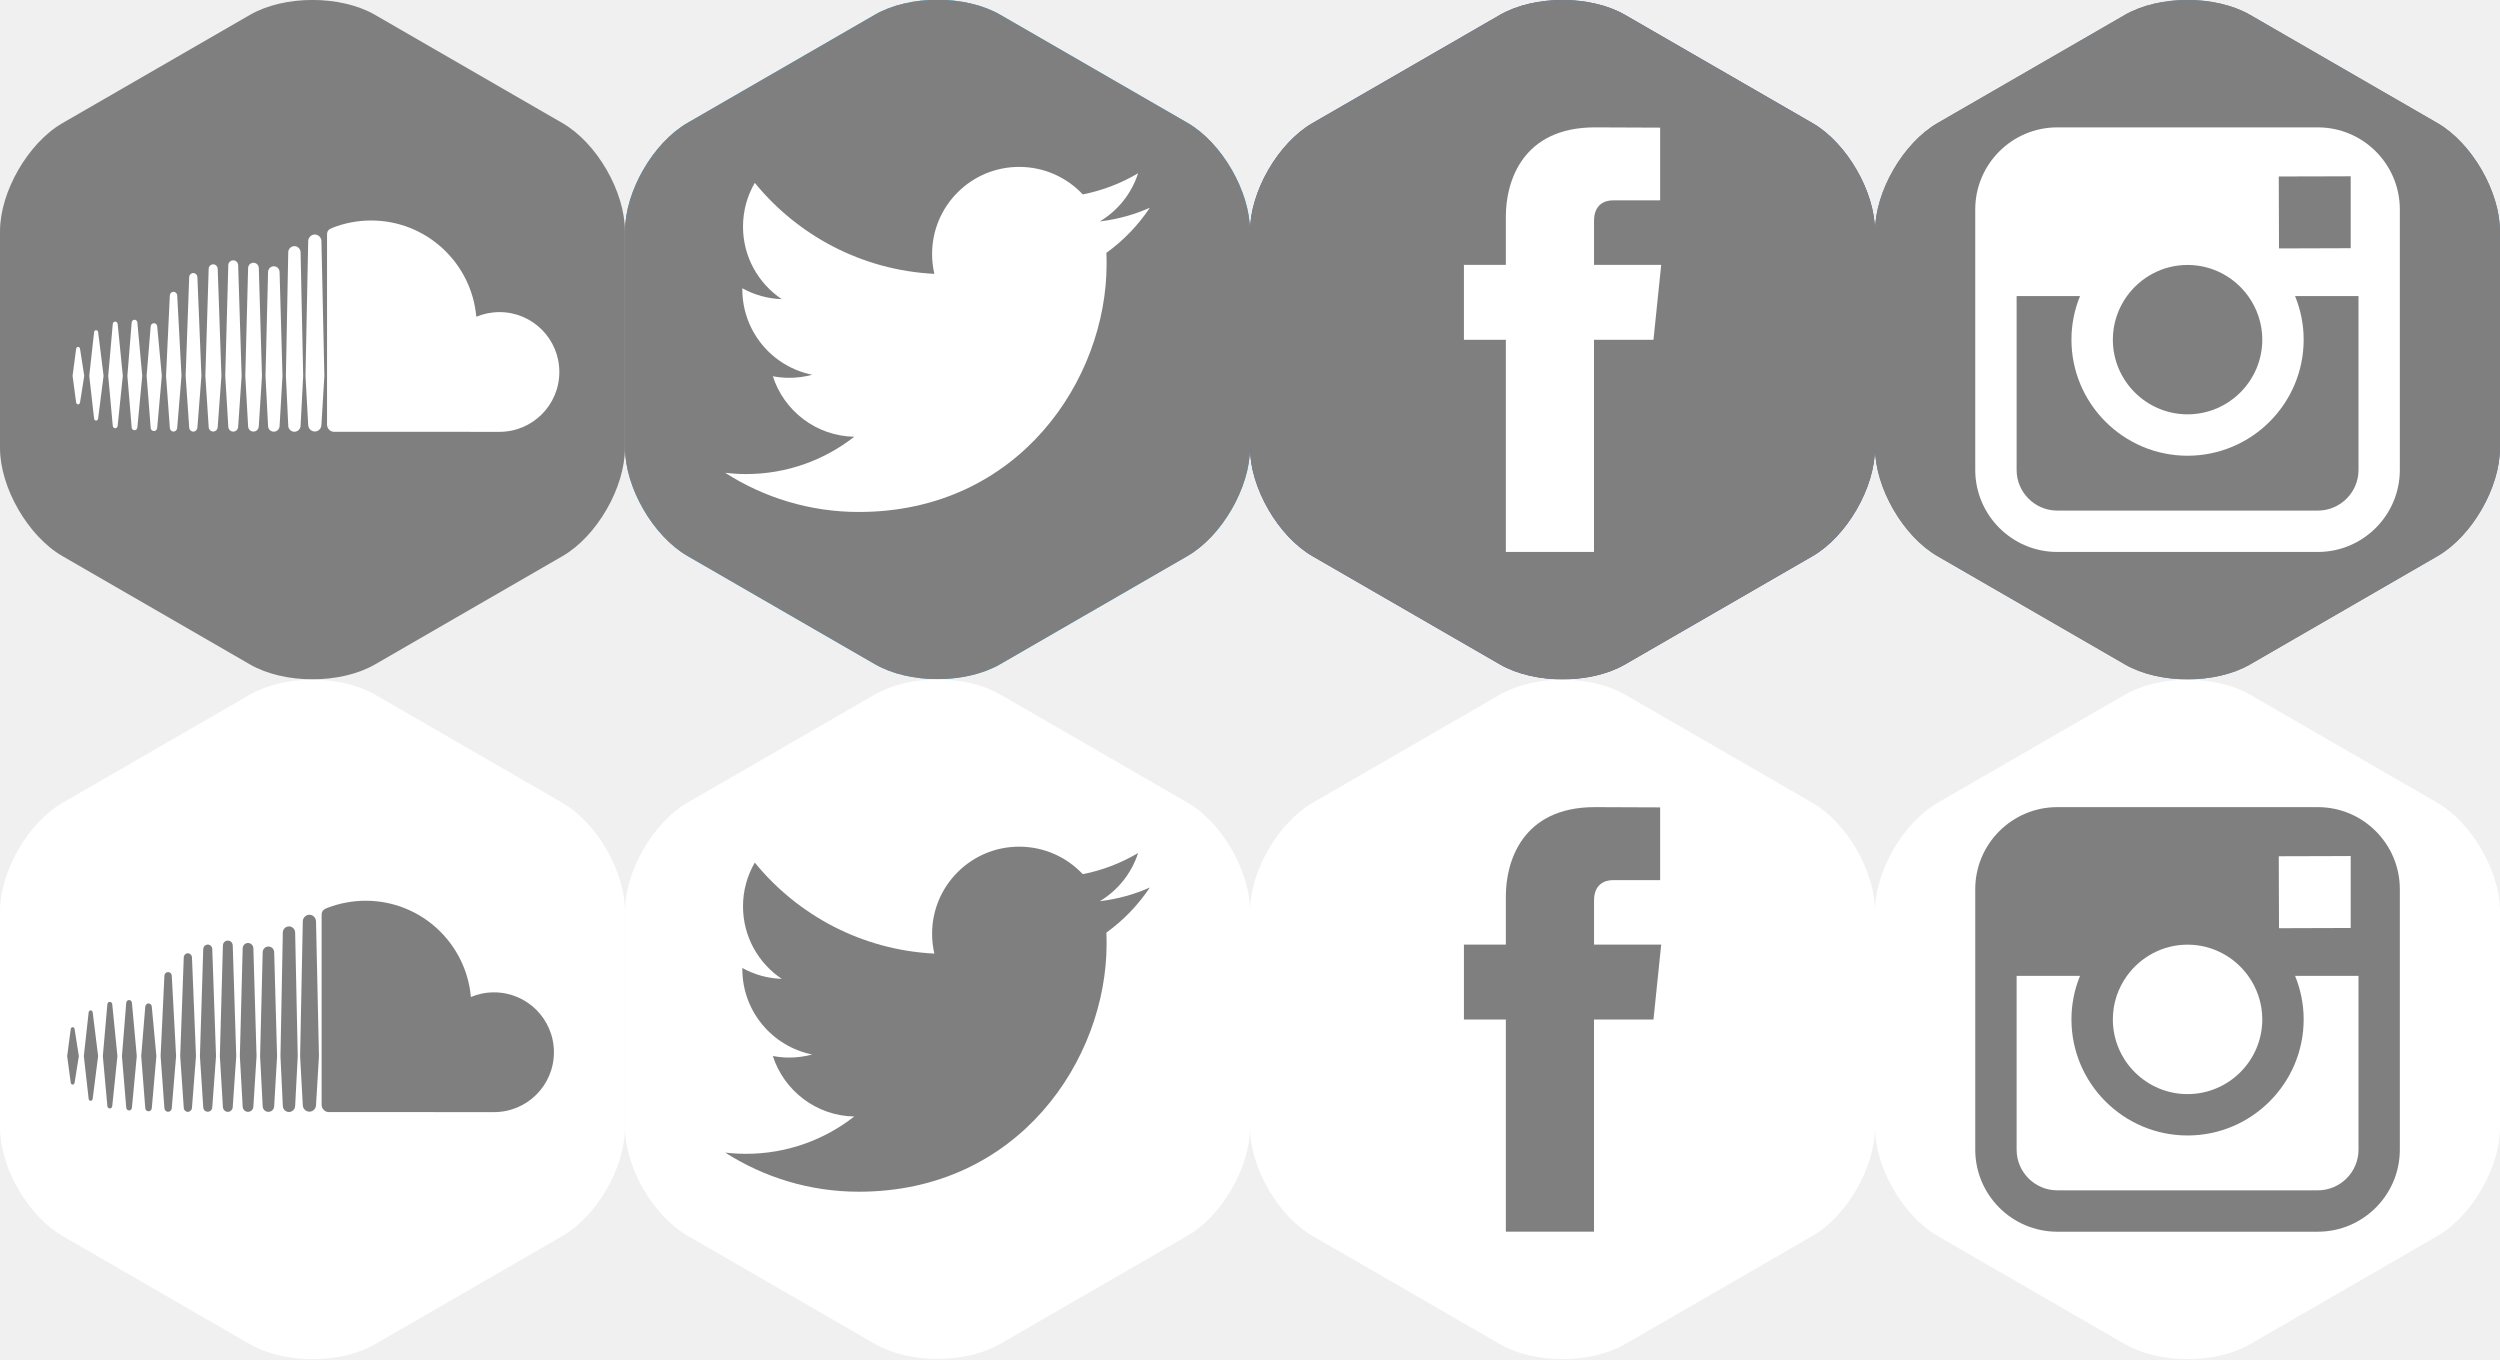
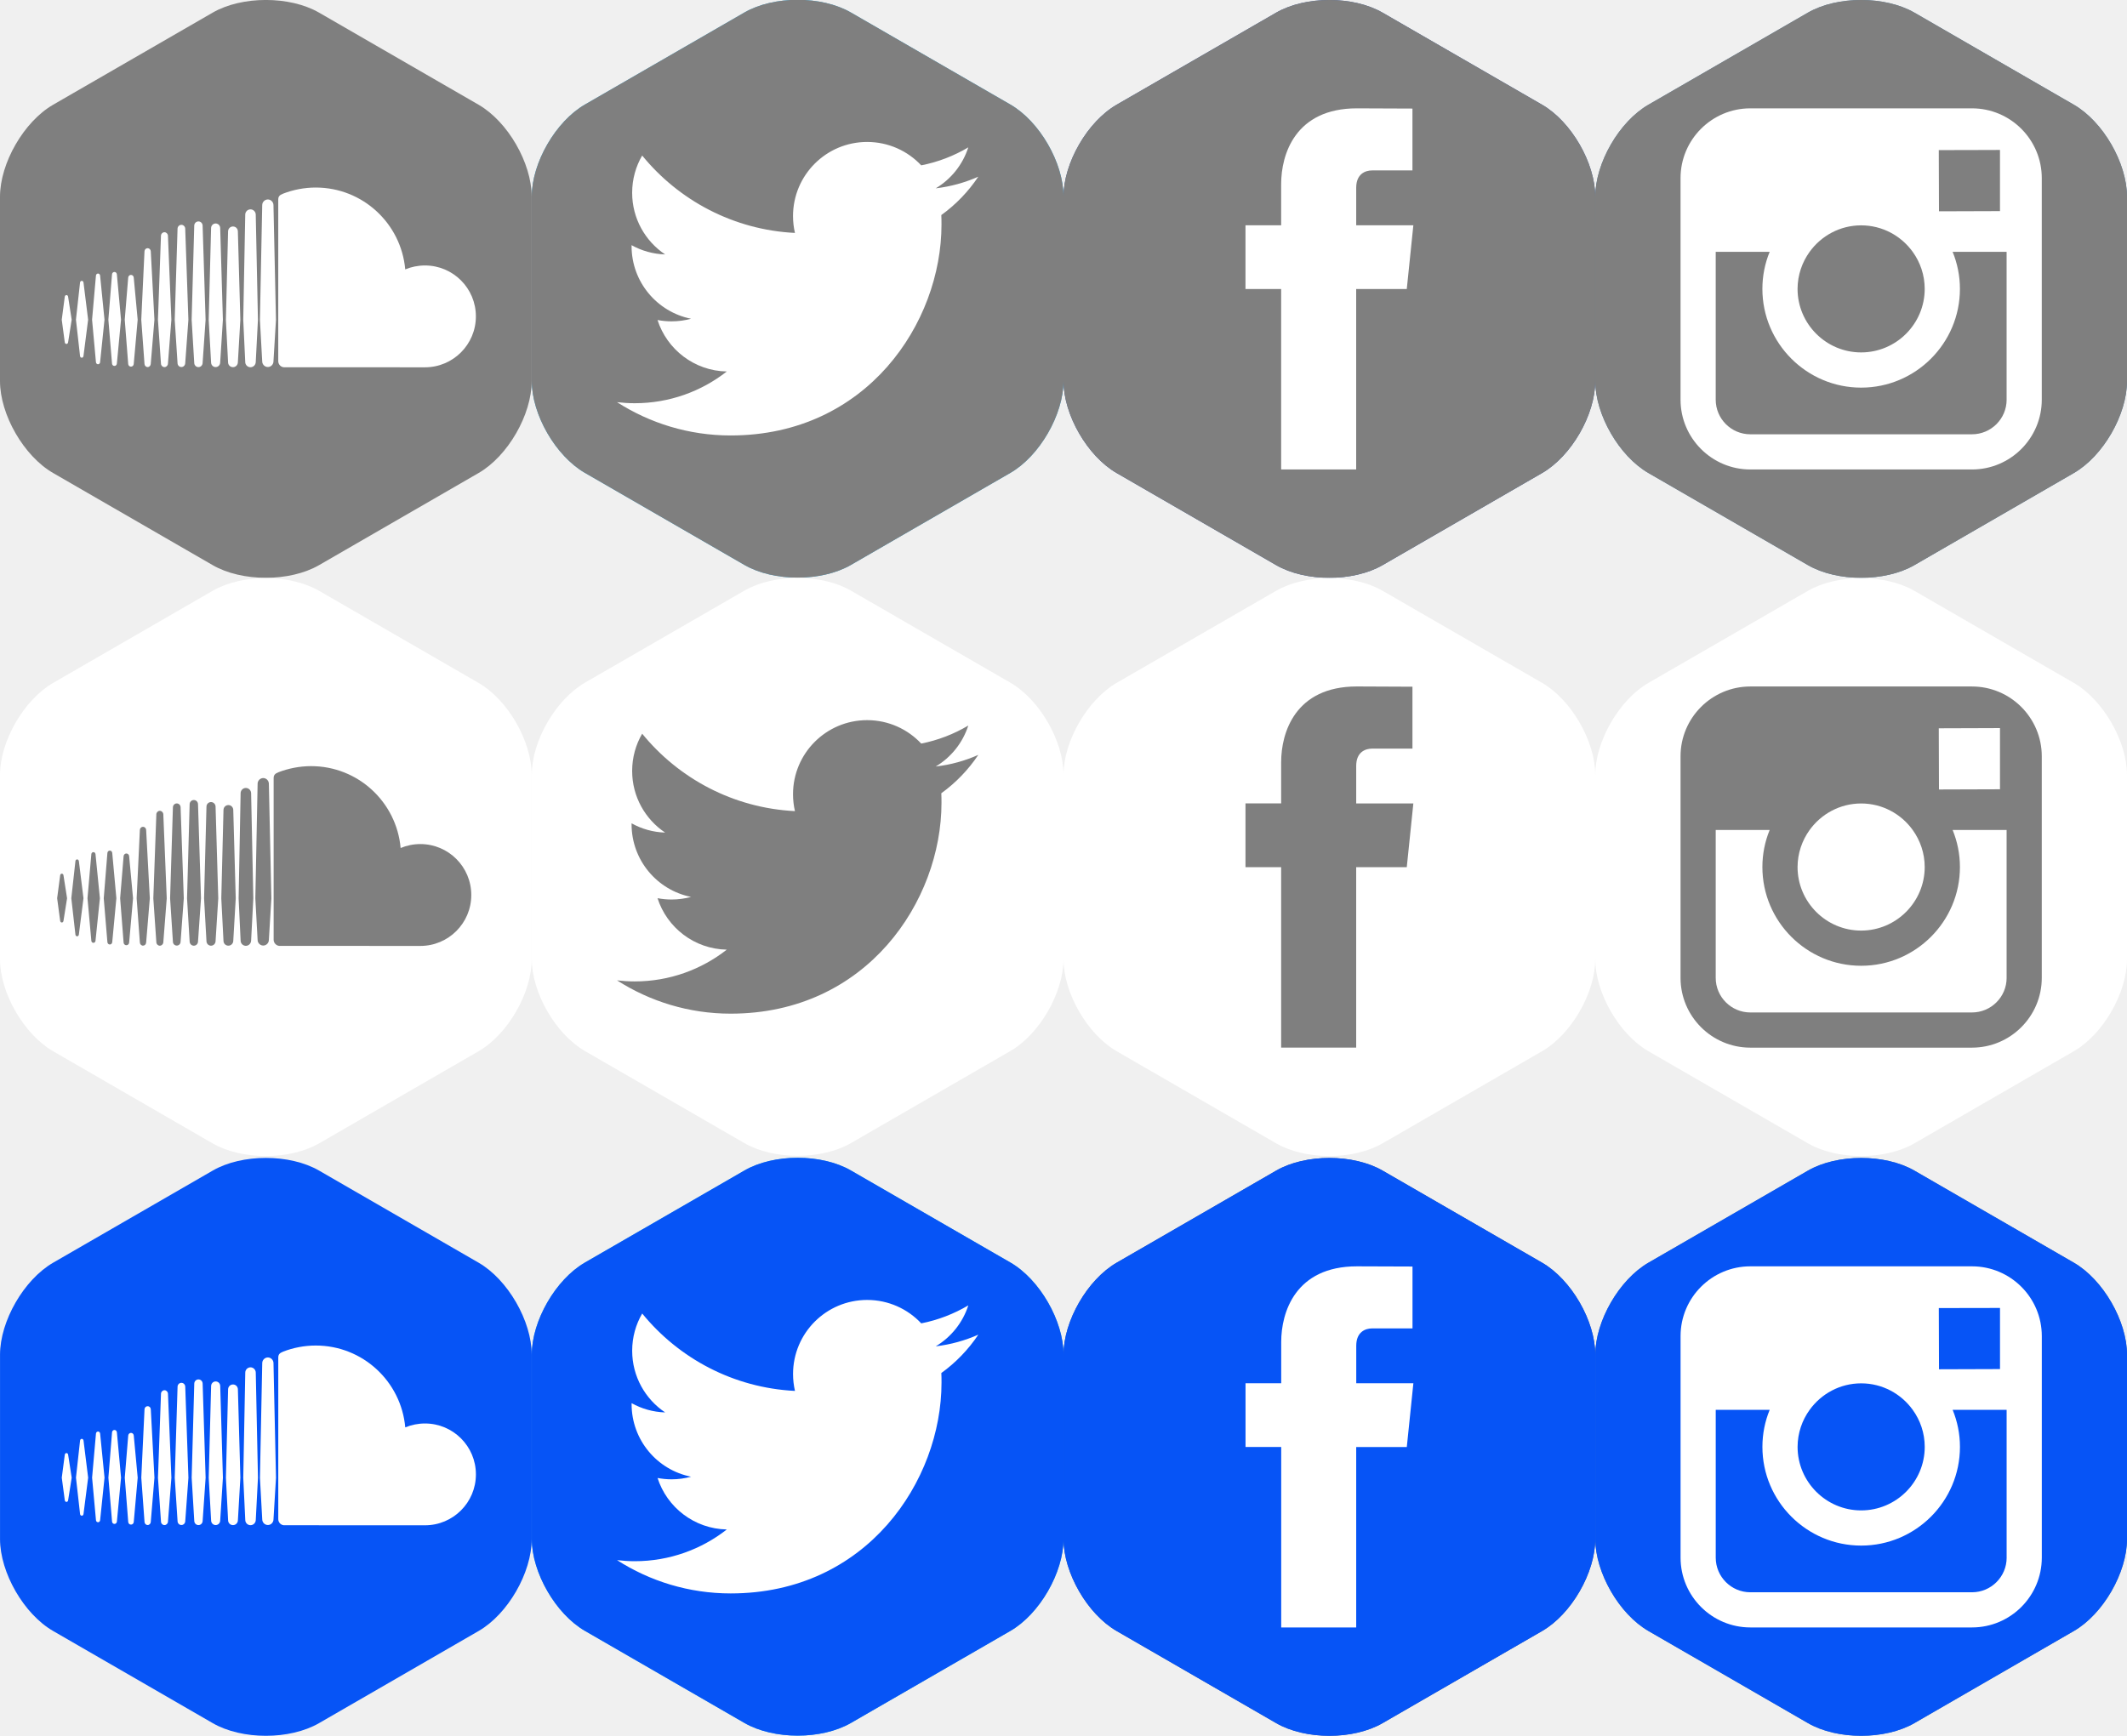
- <svg xmlns="http://www.w3.org/2000/svg" version="1.1" id="Layer_1" x="0px" y="0px" width="85.083px" height="46.253px" viewBox="0 0 85.083 46.253" enable-background="new 0 0 85.083 46.253" xml:space="preserve">
+ <svg xmlns="http://www.w3.org/2000/svg" version="1.1" id="Layer_1" x="0px" y="0px" width="85.083px" height="69.454px" viewBox="0 0 85.083 69.454" enable-background="new 0 0 85.083 69.454" xml:space="preserve">
  <path fill="#30AAE1" d="M21.271,7.868c0-1.352,0.957-3.009,2.127-3.685l6.382-3.684c1.17-0.675,3.084-0.675,4.255,0l6.381,3.684  c1.17,0.676,2.126,2.334,2.126,3.685v7.369c0,1.351-0.957,3.009-2.126,3.684l-6.381,3.685c-1.171,0.675-3.085,0.675-4.255,0  l-6.382-3.685c-1.17-0.675-2.127-2.333-2.127-3.684V7.868z" />
  <path fill="#7F7F7F" d="M21.271,7.868c0-1.352,0.957-3.009,2.127-3.685l6.382-3.684c1.17-0.675,3.084-0.675,4.255,0l6.381,3.684  c1.17,0.676,2.126,2.334,2.126,3.685v7.369c0,1.351-0.957,3.009-2.126,3.684l-6.381,3.685c-1.171,0.675-3.085,0.675-4.255,0  l-6.382-3.685c-1.17-0.675-2.127-2.333-2.127-3.684V7.868z" />
-   <path fill="#FFFFFF" d="M38.733,5.897c-0.573,0.339-1.208,0.587-1.883,0.719c-0.54-0.576-1.31-0.936-2.164-0.936  c-1.637,0-2.964,1.328-2.964,2.965c0,0.232,0.027,0.458,0.077,0.675c-2.464-0.123-4.649-1.304-6.111-3.097  c-0.255,0.438-0.401,0.947-0.401,1.49c0,1.029,0.524,1.936,1.319,2.468c-0.485-0.016-0.943-0.148-1.342-0.371v0.037  c0,1.437,1.021,2.635,2.379,2.907c-0.25,0.068-0.511,0.104-0.782,0.104c-0.191,0-0.377-0.019-0.559-0.053  c0.378,1.177,1.472,2.035,2.77,2.059c-1.015,0.795-2.292,1.27-3.683,1.27c-0.24,0-0.475-0.015-0.707-0.042  c1.313,0.84,2.872,1.332,4.545,1.332c5.454,0,8.434-4.517,8.434-8.435c0-0.129-0.001-0.257-0.007-0.384  c0.578-0.417,1.082-0.939,1.479-1.535c-0.532,0.236-1.103,0.395-1.703,0.466C38.042,7.171,38.511,6.589,38.733,5.897" />
-   <path fill="#3D5C9C" d="M42.542,7.875c0-1.352,0.957-3.009,2.127-3.685l6.381-3.684c1.171-0.675,3.084-0.675,4.254,0l6.381,3.684  c1.17,0.676,2.127,2.334,2.127,3.685v7.369c0,1.351-0.957,3.009-2.127,3.684l-6.381,3.685c-1.17,0.675-3.083,0.675-4.254,0  l-6.381-3.685c-1.17-0.675-2.127-2.333-2.127-3.684V7.875L42.542,7.875z" />
-   <path fill="#7F7F7F" d="M42.542,7.875c0-1.352,0.957-3.009,2.127-3.685l6.381-3.684c1.171-0.675,3.084-0.675,4.254,0l6.381,3.684  c1.17,0.676,2.127,2.334,2.127,3.685v7.369c0,1.351-0.957,3.009-2.127,3.684l-6.381,3.685c-1.17,0.675-3.083,0.675-4.254,0  l-6.381-3.685c-1.17-0.675-2.127-2.333-2.127-3.684V7.875L42.542,7.875z" />
-   <path fill="#FFFFFF" d="M51.248,18.785h3.001v-7.22h2.024l0.263-2.551H54.25v-1.5c0-0.563,0.374-0.695,0.636-0.695H56.5V4.344  l-2.223-0.009c-2.468,0-3.028,1.847-3.028,3.028v1.651h-1.427v2.551h1.427v7.22H51.248z" />
-   <path fill="#7F7F7F" d="M0,7.875c0-1.351,0.957-3.009,2.126-3.685l6.382-3.685c1.17-0.675,3.085-0.675,4.254,0l6.381,3.685  c1.171,0.676,2.126,2.333,2.126,3.685v7.369c0,1.351-0.956,3.009-2.126,3.683l-6.381,3.686c-1.17,0.675-3.085,0.675-4.254,0  l-6.382-3.686C0.957,18.253,0,16.596,0,15.245V7.875z" />
+   <path fill="#FFFFFF" d="M38.733,5.897c-0.573,0.339-1.208,0.587-1.883,0.719C36.31,6.04,35.54,5.68,34.686,5.68  c-1.637,0-2.964,1.328-2.964,2.965c0,0.232,0.027,0.458,0.077,0.675c-2.464-0.123-4.649-1.304-6.111-3.097  c-0.255,0.438-0.401,0.947-0.401,1.49c0,1.029,0.524,1.936,1.319,2.468c-0.485-0.016-0.943-0.148-1.342-0.371v0.037  c0,1.437,1.021,2.635,2.379,2.907c-0.25,0.068-0.511,0.104-0.782,0.104c-0.191,0-0.377-0.019-0.559-0.053  c0.378,1.177,1.472,2.035,2.77,2.059c-1.015,0.795-2.292,1.27-3.683,1.27c-0.24,0-0.475-0.015-0.707-0.042  c1.313,0.84,2.872,1.332,4.545,1.332c5.454,0,8.434-4.517,8.434-8.435c0-0.129-0.001-0.257-0.007-0.384  c0.578-0.417,1.082-0.939,1.479-1.535c-0.532,0.236-1.103,0.395-1.703,0.466C38.042,7.171,38.511,6.589,38.733,5.897" />
+   <path fill="#3D5C9C" d="M42.542,7.875c0-1.352,0.957-3.009,2.126-3.685l6.381-3.684c1.172-0.675,3.084-0.675,4.255,0l6.381,3.684  c1.17,0.676,2.127,2.334,2.127,3.685v7.369c0,1.351-0.957,3.009-2.127,3.684l-6.381,3.685c-1.171,0.675-3.083,0.675-4.255,0  l-6.381-3.685c-1.17-0.675-2.126-2.333-2.126-3.684V7.875L42.542,7.875z" />
+   <path fill="#7F7F7F" d="M42.542,7.875c0-1.352,0.957-3.009,2.126-3.685l6.381-3.684c1.172-0.675,3.084-0.675,4.255,0l6.381,3.684  c1.17,0.676,2.127,2.334,2.127,3.685v7.369c0,1.351-0.957,3.009-2.127,3.684l-6.381,3.685c-1.171,0.675-3.083,0.675-4.255,0  l-6.381-3.685c-1.17-0.675-2.126-2.333-2.126-3.684V7.875L42.542,7.875z" />
+   <path fill="#FFFFFF" d="M51.249,18.785h3v-7.22h2.024l0.263-2.551H54.25v-1.5c0-0.563,0.373-0.695,0.636-0.695H56.5V4.344  l-2.224-0.009c-2.468,0-3.028,1.847-3.028,3.028v1.651h-1.427v2.551h1.427V18.785L51.249,18.785z" />
+   <path fill="#7F7F7F" d="M0,7.875C0,6.524,0.957,4.866,2.126,4.19l6.382-3.685c1.17-0.675,3.085-0.675,4.254,0l6.381,3.685  c1.171,0.676,2.126,2.333,2.126,3.685v7.369c0,1.351-0.956,3.009-2.126,3.683l-6.381,3.686c-1.17,0.675-3.085,0.675-4.254,0  l-6.382-3.686C0.957,18.253,0,16.596,0,15.245V7.875z" />
  <path fill="#FFFFFF" d="M16.999,10.622c-0.279,0-0.547,0.057-0.789,0.157c-0.163-1.836-1.702-3.275-3.58-3.275  c-0.46,0-0.909,0.09-1.304,0.244c-0.154,0.059-0.194,0.12-0.196,0.239v6.466c0.002,0.125,0.098,0.231,0.22,0.242  c0.005,0.002,5.611,0.002,5.648,0.002c1.125,0,2.038-0.911,2.038-2.037C19.037,11.534,18.124,10.622,16.999,10.622" />
-   <path fill="#FFFFFF" d="M6.177,12.792l-0.146-2.737C6.027,9.984,5.972,9.931,5.905,9.931c-0.066,0-0.122,0.053-0.125,0.124  l-0.129,2.737l0.129,1.77c0.003,0.069,0.059,0.125,0.125,0.125c0.067,0,0.122-0.056,0.125-0.125v0L6.177,12.792z" />
-   <path fill="#FFFFFF" d="M5.507,12.792L5.35,11.108c-0.004-0.062-0.052-0.109-0.111-0.109s-0.108,0.049-0.111,0.11L4.99,12.792  l0.138,1.769c0.003,0.063,0.052,0.109,0.111,0.109s0.107-0.046,0.111-0.109L5.507,12.792z" />
-   <path fill="#FFFFFF" d="M6.855,12.794L6.718,9.43c-0.004-0.077-0.066-0.138-0.14-0.138c-0.074,0-0.136,0.061-0.139,0.138  l-0.121,3.364l0.121,1.758c0.003,0.076,0.065,0.137,0.139,0.137c0.074,0,0.136-0.061,0.14-0.138v0L6.855,12.794z" />
+   <path fill="#FFFFFF" d="M6.177,12.792l-0.146-2.737C6.027,9.984,5.972,9.931,5.905,9.931c-0.066,0-0.122,0.053-0.125,0.124  l-0.129,2.737l0.129,1.77c0.003,0.069,0.059,0.125,0.125,0.125c0.067,0,0.122-0.056,0.125-0.125l0,0L6.177,12.792z" />
+   <path fill="#FFFFFF" d="M5.507,12.792L5.35,11.108c-0.004-0.062-0.052-0.109-0.111-0.109c-0.059,0-0.108,0.049-0.111,0.11  L4.99,12.792l0.138,1.769c0.003,0.063,0.052,0.109,0.111,0.109c0.059,0,0.107-0.046,0.111-0.109L5.507,12.792z" />
+   <path fill="#FFFFFF" d="M6.855,12.794L6.718,9.43c-0.004-0.077-0.066-0.138-0.14-0.138c-0.074,0-0.136,0.061-0.139,0.138  l-0.121,3.364l0.121,1.758c0.003,0.076,0.065,0.137,0.139,0.137c0.074,0,0.136-0.061,0.14-0.138l0,0L6.855,12.794z" />
  <path fill="#FFFFFF" d="M3.271,14.313c0.034,0,0.063-0.027,0.068-0.066l0.186-1.456L3.34,11.303  c-0.006-0.039-0.035-0.066-0.069-0.066c-0.036,0-0.064,0.028-0.069,0.066l-0.164,1.488l0.164,1.456  C3.206,14.285,3.235,14.313,3.271,14.313" />
-   <path fill="#FFFFFF" d="M3.921,14.574c0.043,0,0.078-0.034,0.083-0.08l0.176-1.703l-0.176-1.766c-0.006-0.046-0.04-0.08-0.083-0.08  c-0.043,0-0.079,0.034-0.083,0.08c0,0.001-0.155,1.766-0.155,1.766l0.155,1.703C3.842,14.54,3.878,14.574,3.921,14.574" />
-   <path fill="#FFFFFF" d="M8.105,9.027C8.102,8.933,8.03,8.86,7.938,8.86c-0.092,0-0.165,0.073-0.168,0.167l-0.104,3.766l0.104,1.729  c0.003,0.093,0.076,0.167,0.168,0.167c0.092,0,0.164-0.074,0.167-0.167l0.119-1.729L8.105,9.027z" />
-   <path fill="#FFFFFF" d="M4.578,14.642c0.051,0,0.092-0.04,0.097-0.096l0.166-1.753l-0.166-1.815  c-0.005-0.055-0.046-0.096-0.097-0.096s-0.094,0.041-0.097,0.096l-0.146,1.814l0.146,1.754C4.484,14.602,4.526,14.642,4.578,14.642" />
+   <path fill="#FFFFFF" d="M3.921,14.574c0.043,0,0.078-0.034,0.083-0.08l0.176-1.703l-0.176-1.766c-0.006-0.046-0.04-0.08-0.083-0.08  s-0.079,0.034-0.083,0.08c0,0.001-0.155,1.766-0.155,1.766l0.155,1.703C3.842,14.54,3.878,14.574,3.921,14.574" />
+   <path fill="#FFFFFF" d="M8.105,9.027C8.102,8.933,8.03,8.86,7.938,8.86S7.773,8.933,7.77,9.027l-0.104,3.766l0.104,1.729  c0.003,0.093,0.076,0.167,0.168,0.167s0.164-0.074,0.167-0.167l0.119-1.729L8.105,9.027z" />
+   <path fill="#FFFFFF" d="M4.578,14.642c0.051,0,0.092-0.04,0.097-0.096l0.166-1.753l-0.166-1.815  c-0.005-0.055-0.046-0.096-0.097-0.096c-0.051,0-0.094,0.041-0.097,0.096l-0.146,1.814l0.146,1.754  C4.484,14.602,4.526,14.642,4.578,14.642" />
  <path fill="#FFFFFF" d="M7.536,12.794L7.409,9.149C7.406,9.064,7.338,8.996,7.256,8.996c-0.084,0-0.151,0.068-0.154,0.153  c0,0.001-0.113,3.645-0.113,3.645l0.113,1.739c0.003,0.086,0.07,0.153,0.154,0.153c0.082,0,0.15-0.067,0.153-0.154v0.002  L7.536,12.794z" />
  <path fill="#FFFFFF" d="M8.916,12.794L8.808,9.123C8.806,9.022,8.726,8.942,8.625,8.942c-0.099,0-0.178,0.081-0.181,0.181  l-0.096,3.671l0.096,1.713c0.003,0.1,0.082,0.181,0.181,0.181c0.101,0,0.18-0.082,0.182-0.181L8.916,12.794z" />
  <path fill="#FFFFFF" d="M2.658,11.807c-0.034,0-0.062,0.027-0.067,0.065l-0.121,0.92l0.121,0.905  c0.005,0.038,0.033,0.065,0.067,0.065c0.033,0,0.061-0.027,0.066-0.065l0.143-0.905l-0.143-0.92  C2.719,11.833,2.691,11.807,2.658,11.807" />
-   <path fill="#FFFFFF" d="M10.318,12.794l-0.088-4.208c-0.002-0.115-0.097-0.209-0.21-0.209c-0.115,0-0.209,0.095-0.21,0.209  l-0.08,4.208c0,0.004,0.08,1.692,0.08,1.692c0.001,0.114,0.095,0.208,0.21,0.208c0.113,0,0.208-0.094,0.21-0.209v0.002  L10.318,12.794z" />
+   <path fill="#FFFFFF" d="M10.318,12.794L10.23,8.586c-0.002-0.115-0.097-0.209-0.21-0.209c-0.115,0-0.209,0.095-0.21,0.209  l-0.08,4.208c0,0.004,0.08,1.692,0.08,1.692c0.001,0.114,0.095,0.208,0.21,0.208c0.113,0,0.208-0.094,0.21-0.209v0.002  L10.318,12.794z" />
  <path fill="#FFFFFF" d="M10.715,7.981c-0.122,0-0.224,0.101-0.226,0.224l-0.092,4.591l0.092,1.666  c0.002,0.122,0.104,0.223,0.226,0.223c0.121,0,0.222-0.1,0.224-0.224v0.001l0.1-1.666l-0.1-4.591  C10.937,8.082,10.835,7.981,10.715,7.981" />
  <path fill="#FFFFFF" d="M9.614,12.794L9.515,9.257C9.513,9.148,9.427,9.062,9.32,9.062c-0.109,0-0.194,0.086-0.197,0.196  l-0.087,3.537l0.087,1.703c0.002,0.107,0.087,0.193,0.197,0.193c0.106,0,0.193-0.086,0.195-0.194v0.001L9.614,12.794z" />
-   <path fill="#537FA4" d="M63.813,7.875c0-1.351,0.957-3.009,2.127-3.685l6.381-3.685c1.17-0.674,3.084-0.674,4.255,0l6.379,3.685  c1.171,0.676,2.127,2.334,2.127,3.685v7.369c0,1.351-0.956,3.008-2.127,3.683l-6.379,3.686c-1.171,0.675-3.085,0.675-4.255,0  l-6.381-3.686c-1.171-0.675-2.127-2.333-2.127-3.683V7.875z" />
-   <path fill="#7F7F7F" d="M63.813,7.875c0-1.351,0.957-3.009,2.127-3.685l6.381-3.685c1.17-0.674,3.084-0.674,4.255,0l6.379,3.685  c1.171,0.676,2.127,2.334,2.127,3.685v7.369c0,1.351-0.956,3.008-2.127,3.683l-6.379,3.686c-1.171,0.675-3.085,0.675-4.255,0  l-6.381-3.686c-1.171-0.675-2.127-2.333-2.127-3.683V7.875z" />
-   <path fill="#FFFFFF" d="M78.882,4.335h-8.866c-1.539,0-2.792,1.251-2.792,2.792v2.95v5.915c0,1.54,1.253,2.793,2.792,2.793h8.866  c1.54,0,2.792-1.253,2.792-2.793v-5.915v-2.95C81.674,5.586,80.422,4.335,78.882,4.335 M79.683,6.001l0.319-0.002v0.318v2.13  l-2.44,0.008l-0.008-2.449L79.683,6.001z M72.387,10.077c0.463-0.641,1.214-1.06,2.063-1.06c0.848,0,1.599,0.419,2.062,1.06  c0.301,0.417,0.481,0.929,0.481,1.482c0,1.401-1.142,2.542-2.543,2.542c-1.402,0-2.543-1.142-2.543-2.542  C71.907,11.006,72.086,10.494,72.387,10.077 M80.268,15.992c0,0.764-0.622,1.385-1.386,1.385h-8.866  c-0.764,0-1.384-0.621-1.384-1.385v-5.915h2.158c-0.188,0.458-0.292,0.958-0.292,1.482c0,2.178,1.773,3.951,3.951,3.951  c2.179,0,3.952-1.772,3.952-3.951c0-0.524-0.106-1.024-0.292-1.482h2.159V15.992L80.268,15.992z" />
-   <path fill="#FFFFFF" d="M21.271,31.002c0-1.351,0.957-3.008,2.127-3.685l6.382-3.685c1.17-0.675,3.084-0.675,4.255,0l6.381,3.685  c1.17,0.676,2.126,2.333,2.126,3.685v7.369c0,1.351-0.957,3.009-2.126,3.683l-6.381,3.686c-1.171,0.676-3.085,0.676-4.255,0  l-6.382-3.686c-1.17-0.674-2.127-2.333-2.127-3.683V31.002z" />
-   <path fill="#7F7F7F" d="M38.733,29.031c-0.573,0.34-1.208,0.587-1.883,0.72c-0.54-0.576-1.31-0.936-2.164-0.936  c-1.637,0-2.964,1.328-2.964,2.964c0,0.232,0.027,0.459,0.077,0.675c-2.464-0.123-4.649-1.303-6.111-3.097  c-0.255,0.438-0.401,0.947-0.401,1.49c0,1.028,0.524,1.936,1.319,2.467c-0.485-0.016-0.943-0.148-1.342-0.371v0.037  c0,1.437,1.021,2.635,2.379,2.908c-0.25,0.068-0.511,0.104-0.782,0.104c-0.191,0-0.377-0.018-0.559-0.053  c0.378,1.177,1.472,2.035,2.77,2.059c-1.015,0.795-2.292,1.27-3.683,1.27c-0.24,0-0.475-0.014-0.707-0.042  c1.313,0.84,2.872,1.332,4.545,1.332c5.454,0,8.434-4.517,8.434-8.435c0-0.128-0.001-0.257-0.007-0.383  c0.578-0.418,1.082-0.939,1.479-1.535c-0.532,0.236-1.103,0.395-1.703,0.465C38.042,30.305,38.511,29.723,38.733,29.031" />
-   <path fill="#FFFFFF" d="M42.542,31.009c0-1.351,0.957-3.008,2.127-3.685l6.381-3.685c1.171-0.675,3.084-0.675,4.254,0l6.381,3.685  c1.17,0.676,2.127,2.333,2.127,3.685v7.369c0,1.351-0.957,3.009-2.127,3.683l-6.381,3.686c-1.17,0.676-3.083,0.676-4.254,0  l-6.381-3.686c-1.17-0.674-2.127-2.333-2.127-3.683V31.009z" />
-   <path fill="#7F7F7F" d="M51.248,41.918h3.001v-7.22h2.024l0.263-2.55H54.25v-1.5c0-0.562,0.374-0.694,0.636-0.694H56.5v-2.476  l-2.223-0.009c-2.468,0-3.028,1.847-3.028,3.029v1.65h-1.427v2.551h1.427v7.22H51.248z" />
-   <path fill="#FFFFFF" d="M0,31.01c0-1.352,0.957-3.009,2.126-3.685l6.381-3.685c1.171-0.675,3.085-0.675,4.255,0l6.381,3.685  c1.171,0.676,2.126,2.333,2.126,3.685v7.37c0,1.351-0.956,3.008-2.126,3.683l-6.381,3.686c-1.17,0.675-3.085,0.675-4.255,0  l-6.381-3.686C0.957,41.388,0,39.73,0,38.379V31.01z" />
-   <path fill="#FFFFFF" d="M63.813,31.01c0-1.351,0.957-3.009,2.127-3.685l6.381-3.684c1.17-0.675,3.084-0.675,4.255,0l6.379,3.684  c1.171,0.676,2.127,2.334,2.127,3.685v7.369c0,1.351-0.956,3.008-2.127,3.683l-6.379,3.686c-1.171,0.676-3.085,0.676-4.255,0  l-6.381-3.686c-1.171-0.675-2.127-2.333-2.127-3.683V31.01z" />
-   <path fill="#7F7F7F" d="M78.882,27.469h-8.866c-1.539,0-2.792,1.252-2.792,2.792v2.95v5.915c0,1.541,1.253,2.793,2.792,2.793h8.866  c1.54,0,2.792-1.252,2.792-2.793v-5.915v-2.95C81.674,28.721,80.422,27.469,78.882,27.469 M79.683,29.135l0.319-0.002v0.319v2.13  l-2.44,0.008l-0.008-2.449L79.683,29.135z M72.387,33.211c0.463-0.641,1.214-1.061,2.063-1.061c0.848,0,1.599,0.419,2.062,1.061  c0.301,0.417,0.481,0.93,0.481,1.482c0,1.401-1.142,2.543-2.543,2.543c-1.402,0-2.543-1.142-2.543-2.543  C71.907,34.14,72.086,33.628,72.387,33.211 M80.268,39.126c0,0.764-0.622,1.385-1.386,1.385h-8.866  c-0.764,0-1.384-0.621-1.384-1.385v-5.915h2.158c-0.188,0.458-0.292,0.958-0.292,1.482c0,2.179,1.773,3.951,3.951,3.951  c2.179,0,3.952-1.773,3.952-3.951c0-0.524-0.106-1.025-0.292-1.482h2.159V39.126L80.268,39.126z" />
-   <path fill="#7F7F7F" d="M16.814,33.773c-0.279,0-0.547,0.056-0.788,0.158c-0.163-1.836-1.702-3.276-3.58-3.276  c-0.46,0-0.909,0.09-1.304,0.243c-0.154,0.06-0.194,0.122-0.196,0.24v6.466c0.002,0.125,0.099,0.23,0.22,0.243  c0.005,0,5.612,0.002,5.648,0.002c1.125,0,2.038-0.911,2.038-2.037C18.852,34.685,17.939,33.773,16.814,33.773" />
-   <path fill="#7F7F7F" d="M5.993,35.943l-0.147-2.736c-0.003-0.07-0.059-0.125-0.125-0.125c-0.067,0-0.122,0.053-0.126,0.125  l-0.129,2.736l0.129,1.77c0.003,0.068,0.059,0.125,0.126,0.125c0.066,0,0.122-0.055,0.125-0.125v0.001L5.993,35.943z" />
-   <path fill="#7F7F7F" d="M5.322,35.943l-0.156-1.683c-0.004-0.063-0.052-0.11-0.111-0.11s-0.107,0.049-0.111,0.111l-0.138,1.682  l0.138,1.769c0.003,0.062,0.052,0.109,0.111,0.109s0.107-0.047,0.111-0.109L5.322,35.943z" />
-   <path fill="#7F7F7F" d="M6.67,35.945l-0.137-3.364c-0.004-0.077-0.066-0.138-0.14-0.138s-0.136,0.061-0.139,0.138l-0.121,3.364  l0.121,1.758c0.003,0.076,0.065,0.137,0.139,0.137s0.136-0.061,0.14-0.138v0.001L6.67,35.945z" />
-   <path fill="#7F7F7F" d="M3.086,37.464c0.034,0,0.063-0.027,0.068-0.067l0.185-1.456l-0.184-1.487  c-0.006-0.04-0.036-0.068-0.069-0.068c-0.036,0-0.065,0.028-0.069,0.068l-0.164,1.487l0.164,1.456  C3.021,37.436,3.051,37.464,3.086,37.464" />
-   <path fill="#7F7F7F" d="M3.737,37.725c0.043,0,0.078-0.033,0.083-0.08l0.176-1.703L3.82,34.176c-0.005-0.046-0.04-0.08-0.083-0.08  c-0.043,0-0.079,0.033-0.083,0.08c0,0.002-0.154,1.766-0.154,1.766l0.154,1.703C3.658,37.691,3.693,37.725,3.737,37.725" />
-   <path fill="#7F7F7F" d="M7.921,32.179c-0.003-0.095-0.075-0.168-0.167-0.168c-0.092,0-0.166,0.073-0.168,0.168l-0.104,3.766  l0.104,1.728c0.003,0.093,0.077,0.167,0.168,0.167c0.091,0,0.164-0.074,0.167-0.167l0.119-1.728L7.921,32.179z" />
-   <path fill="#7F7F7F" d="M4.394,37.793c0.051,0,0.091-0.041,0.096-0.097l0.165-1.753L4.49,34.13  c-0.005-0.055-0.045-0.096-0.096-0.096c-0.052,0-0.094,0.041-0.098,0.096L4.15,35.943l0.146,1.753  C4.3,37.753,4.342,37.793,4.394,37.793" />
-   <path fill="#7F7F7F" d="M7.352,35.945L7.224,32.3c-0.002-0.085-0.071-0.153-0.152-0.153c-0.084,0-0.151,0.069-0.155,0.153  c0,0.002-0.113,3.645-0.113,3.645l0.113,1.739c0.003,0.086,0.07,0.152,0.155,0.152c0.081,0,0.15-0.067,0.152-0.153v0.001  L7.352,35.945z" />
-   <path fill="#7F7F7F" d="M8.731,35.945l-0.108-3.67c-0.002-0.101-0.083-0.182-0.183-0.182c-0.099,0-0.179,0.081-0.181,0.182  l-0.096,3.67l0.096,1.713c0.002,0.1,0.082,0.182,0.181,0.182c0.1,0,0.181-0.082,0.183-0.182L8.731,35.945z" />
-   <path fill="#7F7F7F" d="M2.474,34.958c-0.035,0-0.062,0.028-0.067,0.065l-0.121,0.92l0.121,0.905  c0.005,0.037,0.032,0.065,0.067,0.065c0.033,0,0.06-0.028,0.065-0.065l0.144-0.905l-0.144-0.92  C2.534,34.985,2.507,34.958,2.474,34.958" />
-   <path fill="#7F7F7F" d="M10.133,35.945l-0.088-4.208c-0.002-0.115-0.097-0.209-0.21-0.209c-0.116,0-0.209,0.094-0.21,0.209  l-0.08,4.208c0,0.003,0.08,1.691,0.08,1.691c0,0.114,0.094,0.209,0.21,0.209c0.113,0,0.208-0.095,0.21-0.21v0.002L10.133,35.945z" />
+   <path fill="#537FA4" d="M63.813,7.875c0-1.351,0.957-3.009,2.127-3.685l6.381-3.685c1.17-0.674,3.084-0.674,4.256,0l6.379,3.685  c1.17,0.676,2.127,2.334,2.127,3.685v7.369c0,1.351-0.957,3.008-2.127,3.683l-6.379,3.686c-1.172,0.675-3.086,0.675-4.256,0  l-6.381-3.686c-1.171-0.675-2.127-2.333-2.127-3.683V7.875z" />
+   <path fill="#7F7F7F" d="M63.813,7.875c0-1.351,0.957-3.009,2.127-3.685l6.381-3.685c1.17-0.674,3.084-0.674,4.256,0l6.379,3.685  c1.17,0.676,2.127,2.334,2.127,3.685v7.369c0,1.351-0.957,3.008-2.127,3.683l-6.379,3.686c-1.172,0.675-3.086,0.675-4.256,0  l-6.381-3.686c-1.171-0.675-2.127-2.333-2.127-3.683V7.875z" />
+   <path fill="#FFFFFF" d="M78.881,4.335h-8.865c-1.539,0-2.792,1.251-2.792,2.792v2.95v5.915c0,1.54,1.253,2.793,2.792,2.793h8.865  c1.541,0,2.793-1.253,2.793-2.793v-5.915v-2.95C81.674,5.586,80.422,4.335,78.881,4.335 M79.683,6.001l0.319-0.002v0.318v2.13  l-2.44,0.008l-0.008-2.449L79.683,6.001z M72.387,10.077c0.463-0.641,1.214-1.06,2.062-1.06c0.848,0,1.6,0.419,2.062,1.06  c0.301,0.417,0.48,0.929,0.48,1.482c0,1.401-1.142,2.542-2.543,2.542c-1.402,0-2.543-1.142-2.543-2.542  C71.907,11.006,72.086,10.494,72.387,10.077 M80.268,15.992c0,0.764-0.622,1.385-1.387,1.385h-8.865  c-0.764,0-1.385-0.621-1.385-1.385v-5.915h2.158c-0.188,0.458-0.291,0.958-0.291,1.482c0,2.178,1.772,3.951,3.951,3.951  c2.178,0,3.951-1.772,3.951-3.951c0-0.524-0.105-1.024-0.292-1.482h2.159V15.992L80.268,15.992z" />
+   <path fill="#FFFFFF" d="M21.271,31.001c0-1.351,0.957-3.008,2.127-3.685l6.382-3.685c1.17-0.675,3.084-0.675,4.255,0l6.381,3.685  c1.17,0.677,2.126,2.333,2.126,3.685v7.369c0,1.352-0.957,3.01-2.126,3.684l-6.381,3.686c-1.171,0.676-3.085,0.676-4.255,0  l-6.382-3.686c-1.17-0.674-2.127-2.333-2.127-3.684V31.001z" />
+   <path fill="#7F7F7F" d="M38.733,29.031c-0.573,0.34-1.208,0.588-1.883,0.721c-0.54-0.576-1.31-0.937-2.164-0.937  c-1.637,0-2.964,1.328-2.964,2.964c0,0.232,0.027,0.459,0.077,0.676c-2.464-0.123-4.649-1.304-6.111-3.098  c-0.255,0.438-0.401,0.947-0.401,1.49c0,1.027,0.524,1.936,1.319,2.467c-0.485-0.016-0.943-0.148-1.342-0.371v0.037  c0,1.438,1.021,2.635,2.379,2.908c-0.25,0.068-0.511,0.104-0.782,0.104c-0.191,0-0.377-0.018-0.559-0.053  c0.378,1.178,1.472,2.035,2.77,2.059c-1.015,0.795-2.292,1.271-3.683,1.271c-0.24,0-0.475-0.015-0.707-0.042  c1.313,0.84,2.872,1.332,4.545,1.332c5.454,0,8.434-4.518,8.434-8.436c0-0.127-0.001-0.256-0.007-0.383  c0.578-0.418,1.082-0.939,1.479-1.535c-0.532,0.236-1.103,0.396-1.703,0.465C38.042,30.305,38.511,29.723,38.733,29.031" />
+   <path fill="#FFFFFF" d="M42.542,31.009c0-1.352,0.957-3.008,2.126-3.686l6.381-3.685c1.172-0.675,3.084-0.675,4.255,0l6.381,3.685  c1.17,0.676,2.127,2.334,2.127,3.686v7.369c0,1.351-0.957,3.009-2.127,3.683l-6.381,3.687c-1.171,0.676-3.083,0.676-4.255,0  l-6.381-3.687c-1.17-0.674-2.126-2.333-2.126-3.683V31.009z" />
+   <path fill="#7F7F7F" d="M51.249,41.917h3v-7.219h2.024l0.263-2.551H54.25v-1.5c0-0.562,0.373-0.693,0.636-0.693H56.5v-2.477  l-2.224-0.01c-2.468,0-3.028,1.848-3.028,3.029v1.65h-1.427v2.551h1.427v7.221l0,0V41.917z" />
+   <path fill="#FFFFFF" d="M0,31.009c0-1.352,0.957-3.008,2.126-3.684l6.381-3.686c1.171-0.675,3.085-0.675,4.255,0l6.381,3.686  c1.171,0.676,2.126,2.332,2.126,3.684v7.371c0,1.351-0.956,3.008-2.126,3.683l-6.381,3.687c-1.17,0.674-3.085,0.674-4.255,0  l-6.381-3.687C0.957,41.388,0,39.73,0,38.378V31.009z" />
+   <path fill="#FFFFFF" d="M63.813,31.009c0-1.35,0.957-3.008,2.127-3.684l6.381-3.685c1.17-0.675,3.084-0.675,4.256,0l6.379,3.685  c1.17,0.676,2.127,2.334,2.127,3.684v7.369c0,1.352-0.957,3.009-2.127,3.684l-6.379,3.686c-1.172,0.676-3.086,0.676-4.256,0  l-6.381-3.686c-1.171-0.675-2.127-2.333-2.127-3.684V31.009z" />
+   <path fill="#7F7F7F" d="M78.881,27.468h-8.865c-1.539,0-2.792,1.253-2.792,2.793v2.949v5.916c0,1.541,1.253,2.793,2.792,2.793h8.865  c1.541,0,2.793-1.252,2.793-2.793V33.21v-2.949C81.674,28.721,80.422,27.468,78.881,27.468 M79.683,29.134l0.319-0.002v0.32v2.129  l-2.44,0.008l-0.008-2.448L79.683,29.134z M72.387,33.21c0.463-0.641,1.214-1.061,2.062-1.061c0.848,0,1.6,0.419,2.062,1.061  c0.301,0.418,0.48,0.931,0.48,1.482c0,1.4-1.142,2.543-2.543,2.543c-1.402,0-2.543-1.143-2.543-2.543  C71.907,34.14,72.086,33.628,72.387,33.21 M80.268,39.126c0,0.764-0.622,1.385-1.387,1.385h-8.865c-0.764,0-1.385-0.621-1.385-1.385  V33.21h2.158c-0.188,0.459-0.291,0.959-0.291,1.482c0,2.18,1.772,3.951,3.951,3.951c2.178,0,3.951-1.773,3.951-3.951  c0-0.523-0.105-1.025-0.292-1.482h2.159V39.126L80.268,39.126z" />
+   <path fill="#7F7F7F" d="M16.814,33.773c-0.279,0-0.547,0.057-0.788,0.158c-0.163-1.836-1.702-3.276-3.58-3.276  c-0.46,0-0.909,0.091-1.304,0.243c-0.154,0.061-0.194,0.122-0.196,0.24v6.466c0.002,0.125,0.099,0.229,0.22,0.243  c0.005,0,5.612,0.002,5.648,0.002c1.125,0,2.038-0.911,2.038-2.037C18.852,34.685,17.939,33.773,16.814,33.773" />
+   <path fill="#7F7F7F" d="M5.993,35.943l-0.147-2.736c-0.003-0.069-0.059-0.125-0.125-0.125c-0.067,0-0.122,0.053-0.126,0.125  l-0.129,2.736l0.129,1.77c0.003,0.068,0.059,0.125,0.126,0.125c0.066,0,0.122-0.055,0.125-0.125v0.002L5.993,35.943z" />
+   <path fill="#7F7F7F" d="M5.322,35.943l-0.156-1.684c-0.004-0.062-0.052-0.109-0.111-0.109c-0.059,0-0.107,0.049-0.111,0.111  l-0.138,1.682l0.138,1.77c0.003,0.062,0.052,0.108,0.111,0.108c0.059,0,0.107-0.047,0.111-0.108L5.322,35.943z" />
+   <path fill="#7F7F7F" d="M6.67,35.945l-0.137-3.363c-0.004-0.078-0.066-0.139-0.14-0.139c-0.074,0-0.136,0.061-0.139,0.139  l-0.121,3.363l0.121,1.758c0.003,0.076,0.065,0.137,0.139,0.137c0.074,0,0.136-0.061,0.14-0.137l0,0L6.67,35.945z" />
+   <path fill="#7F7F7F" d="M3.086,37.464c0.034,0,0.063-0.027,0.068-0.067l0.185-1.456l-0.184-1.486  c-0.006-0.041-0.036-0.068-0.069-0.068c-0.036,0-0.065,0.027-0.069,0.068l-0.164,1.486l0.164,1.456  C3.021,37.436,3.051,37.464,3.086,37.464" />
+   <path fill="#7F7F7F" d="M3.737,37.725c0.043,0,0.078-0.033,0.083-0.08l0.176-1.703L3.82,34.175c-0.005-0.045-0.04-0.079-0.083-0.079  s-0.079,0.032-0.083,0.079c0,0.003-0.154,1.767-0.154,1.767l0.154,1.703C3.658,37.691,3.693,37.725,3.737,37.725" />
+   <path fill="#7F7F7F" d="M7.921,32.179c-0.003-0.096-0.075-0.168-0.167-0.168c-0.092,0-0.166,0.072-0.168,0.168l-0.104,3.766  l0.104,1.729c0.003,0.093,0.077,0.166,0.168,0.166c0.091,0,0.164-0.073,0.167-0.166l0.119-1.729L7.921,32.179z" />
+   <path fill="#7F7F7F" d="M4.394,37.792c0.051,0,0.091-0.041,0.096-0.097l0.165-1.753L4.49,34.13  c-0.005-0.055-0.045-0.096-0.096-0.096c-0.052,0-0.094,0.041-0.098,0.096L4.15,35.943l0.146,1.753  C4.3,37.753,4.342,37.792,4.394,37.792" />
+   <path fill="#7F7F7F" d="M7.352,35.945L7.224,32.3c-0.002-0.086-0.071-0.153-0.152-0.153c-0.084,0-0.151,0.069-0.155,0.153  c0,0.002-0.113,3.645-0.113,3.645l0.113,1.739c0.003,0.086,0.07,0.151,0.155,0.151c0.081,0,0.15-0.066,0.152-0.152v0.001  L7.352,35.945z" />
+   <path fill="#7F7F7F" d="M8.731,35.945l-0.108-3.67c-0.002-0.102-0.083-0.182-0.183-0.182c-0.099,0-0.179,0.08-0.181,0.182  l-0.096,3.67l0.096,1.713c0.002,0.1,0.082,0.182,0.181,0.182c0.1,0,0.181-0.082,0.183-0.182L8.731,35.945z" />
+   <path fill="#7F7F7F" d="M2.474,34.958c-0.035,0-0.062,0.027-0.067,0.064l-0.121,0.92l0.121,0.905  c0.005,0.036,0.032,0.065,0.067,0.065c0.033,0,0.06-0.029,0.065-0.065l0.144-0.905l-0.144-0.92  C2.534,34.985,2.507,34.958,2.474,34.958" />
+   <path fill="#7F7F7F" d="M10.133,35.945l-0.088-4.208c-0.002-0.114-0.097-0.209-0.21-0.209c-0.116,0-0.209,0.095-0.21,0.209  l-0.08,4.208c0,0.004,0.08,1.691,0.08,1.691c0,0.113,0.094,0.209,0.21,0.209c0.113,0,0.208-0.096,0.21-0.211v0.003L10.133,35.945z" />
  <path fill="#7F7F7F" d="M10.53,31.132c-0.121,0-0.223,0.102-0.225,0.224l-0.091,4.591l0.091,1.665  c0.002,0.122,0.104,0.222,0.225,0.222c0.121,0,0.223-0.101,0.225-0.223v0.001l0.1-1.665l-0.1-4.591  C10.752,31.233,10.651,31.132,10.53,31.132" />
-   <path fill="#7F7F7F" d="M9.43,35.945l-0.099-3.537c-0.002-0.109-0.088-0.195-0.195-0.195c-0.109,0-0.194,0.086-0.196,0.195  l-0.088,3.537l0.088,1.703c0.002,0.107,0.087,0.192,0.196,0.192c0.107,0,0.193-0.086,0.195-0.194v0.002L9.43,35.945z" />
+   <path fill="#7F7F7F" d="M9.43,35.945l-0.099-3.537c-0.002-0.109-0.088-0.195-0.195-0.195c-0.109,0-0.194,0.086-0.196,0.195  l-0.088,3.537l0.088,1.703c0.002,0.107,0.087,0.191,0.196,0.191c0.107,0,0.193-0.086,0.195-0.193v0.002L9.43,35.945z" />
+   <path fill="#30AAE1" d="M21.272,54.203c0-1.353,0.957-3.01,2.127-3.686l6.382-3.684c1.17-0.676,3.084-0.676,4.256,0l6.381,3.684  c1.17,0.676,2.125,2.334,2.125,3.686v7.368c0,1.351-0.957,3.009-2.125,3.685l-6.381,3.685c-1.172,0.675-3.085,0.675-4.256,0  l-6.382-3.685c-1.17-0.676-2.127-2.334-2.127-3.685V54.203z" />
+   <path fill="#0654F6" d="M21.272,54.203c0-1.353,0.957-3.01,2.127-3.686l6.382-3.684c1.17-0.676,3.084-0.676,4.256,0l6.381,3.684  c1.17,0.676,2.125,2.334,2.125,3.686v7.368c0,1.351-0.957,3.009-2.125,3.685l-6.381,3.685c-1.172,0.675-3.085,0.675-4.256,0  l-6.382-3.685c-1.17-0.676-2.127-2.334-2.127-3.685V54.203z" />
+   <path fill="#FFFFFF" d="M38.734,52.231c-0.572,0.339-1.208,0.587-1.883,0.72c-0.54-0.576-1.311-0.937-2.164-0.937  c-1.637,0-2.964,1.327-2.964,2.965c0,0.231,0.027,0.458,0.077,0.675c-2.464-0.123-4.649-1.304-6.111-3.097  c-0.255,0.438-0.401,0.946-0.401,1.489c0,1.029,0.524,1.937,1.319,2.469c-0.485-0.016-0.943-0.148-1.342-0.371v0.037  c0,1.438,1.021,2.635,2.379,2.906c-0.25,0.068-0.511,0.104-0.782,0.104c-0.191,0-0.377-0.019-0.559-0.053  c0.378,1.177,1.472,2.034,2.77,2.06c-1.015,0.795-2.292,1.27-3.683,1.27c-0.24,0-0.475-0.016-0.707-0.043  c1.313,0.841,2.872,1.332,4.545,1.332c5.454,0,8.434-4.516,8.434-8.434c0-0.13,0-0.258-0.007-0.385  c0.578-0.417,1.082-0.939,1.479-1.535c-0.532,0.236-1.104,0.395-1.703,0.467C38.042,53.505,38.512,52.923,38.734,52.231" />
+   <path fill="#3D5C9C" d="M42.542,54.208c0-1.352,0.957-3.008,2.127-3.685l6.381-3.685c1.172-0.674,3.084-0.674,4.255,0l6.381,3.685  c1.17,0.677,2.127,2.334,2.127,3.685v7.369c0,1.352-0.957,3.01-2.127,3.685l-6.381,3.685c-1.171,0.676-3.083,0.676-4.255,0  l-6.381-3.685c-1.17-0.675-2.127-2.333-2.127-3.685V54.208L42.542,54.208z" />
+   <path fill="#0654F6" d="M42.542,54.208c0-1.352,0.957-3.008,2.127-3.685l6.381-3.685c1.172-0.674,3.084-0.674,4.255,0l6.381,3.685  c1.17,0.677,2.127,2.334,2.127,3.685v7.369c0,1.352-0.957,3.01-2.127,3.685l-6.381,3.685c-1.171,0.676-3.083,0.676-4.255,0  l-6.381-3.685c-1.17-0.675-2.127-2.333-2.127-3.685V54.208L42.542,54.208z" />
+   <path fill="#FFFFFF" d="M51.25,65.119h3v-7.22h2.024l0.263-2.551h-2.285v-1.5c0-0.563,0.373-0.695,0.636-0.695h1.614v-2.476  l-2.224-0.008c-2.468,0-3.028,1.847-3.028,3.027v1.651h-1.427v2.551h1.427V65.119L51.25,65.119z" />
+   <path fill="#0654F6" d="M0.001,54.208c0-1.351,0.957-3.008,2.126-3.685l6.382-3.685c1.17-0.676,3.085-0.676,4.254,0l6.381,3.685  c1.171,0.677,2.126,2.333,2.126,3.685v7.369c0,1.352-0.956,3.01-2.126,3.684l-6.381,3.686c-1.17,0.676-3.085,0.676-4.254,0  l-6.382-3.686c-1.169-0.674-2.126-2.331-2.126-3.682V54.208z" />
+   <path fill="#FFFFFF" d="M17,56.957c-0.279,0-0.547,0.057-0.789,0.156c-0.163-1.836-1.702-3.275-3.58-3.275  c-0.46,0-0.909,0.09-1.304,0.244c-0.154,0.06-0.194,0.121-0.196,0.239v6.466c0.002,0.125,0.098,0.231,0.22,0.242  c0.005,0.002,5.611,0.002,5.648,0.002c1.125,0,2.038-0.91,2.038-2.037C19.038,57.869,18.125,56.957,17,56.957" />
+   <path fill="#FFFFFF" d="M6.178,59.126l-0.146-2.737c-0.004-0.071-0.059-0.124-0.126-0.124c-0.066,0-0.122,0.053-0.125,0.124  l-0.129,2.737l0.129,1.77c0.003,0.068,0.059,0.125,0.125,0.125c0.067,0,0.122-0.057,0.125-0.125l0,0L6.178,59.126z" />
+   <path fill="#FFFFFF" d="M5.508,59.126l-0.157-1.685c-0.004-0.062-0.052-0.108-0.111-0.108c-0.059,0-0.108,0.049-0.111,0.109  l-0.138,1.684l0.138,1.769c0.003,0.063,0.052,0.108,0.111,0.108c0.059,0,0.107-0.045,0.111-0.108L5.508,59.126z" />
+   <path fill="#FFFFFF" d="M6.856,59.128l-0.137-3.364c-0.004-0.077-0.066-0.138-0.14-0.138c-0.074,0-0.136,0.061-0.139,0.138  l-0.121,3.364l0.121,1.758c0.003,0.076,0.065,0.137,0.139,0.137c0.074,0,0.136-0.061,0.14-0.139l0,0L6.856,59.128z" />
+   <path fill="#FFFFFF" d="M3.272,60.647c0.034,0,0.063-0.026,0.068-0.065l0.186-1.457l-0.185-1.487  c-0.006-0.039-0.035-0.066-0.069-0.066c-0.036,0-0.064,0.028-0.069,0.066l-0.164,1.487l0.164,1.457  C3.207,60.619,3.236,60.647,3.272,60.647" />
+   <path fill="#FFFFFF" d="M3.922,60.908c0.043,0,0.078-0.033,0.083-0.08l0.176-1.703l-0.176-1.766c-0.006-0.046-0.04-0.08-0.083-0.08  s-0.079,0.034-0.083,0.08c0,0.001-0.155,1.766-0.155,1.766l0.155,1.703C3.843,60.875,3.879,60.908,3.922,60.908" />
+   <path fill="#FFFFFF" d="M8.106,55.361c-0.003-0.094-0.075-0.167-0.167-0.167s-0.165,0.073-0.168,0.167l-0.104,3.766l0.104,1.729  c0.003,0.093,0.076,0.167,0.168,0.167s0.164-0.074,0.167-0.167l0.119-1.729L8.106,55.361z" />
+   <path fill="#FFFFFF" d="M4.579,60.976c0.051,0,0.092-0.04,0.097-0.096l0.166-1.754l-0.166-1.814  c-0.005-0.055-0.046-0.096-0.097-0.096c-0.051,0-0.094,0.041-0.097,0.096l-0.146,1.814l0.146,1.754  C4.485,60.936,4.527,60.976,4.579,60.976" />
+   <path fill="#FFFFFF" d="M7.537,59.128L7.41,55.483c-0.003-0.085-0.071-0.153-0.153-0.153c-0.084,0-0.151,0.068-0.154,0.153  c0,0.001-0.113,3.646-0.113,3.646l0.113,1.738c0.003,0.086,0.07,0.153,0.154,0.153c0.082,0,0.15-0.067,0.153-0.153v0.002  L7.537,59.128z" />
+   <path fill="#FFFFFF" d="M8.917,59.128l-0.108-3.672c-0.002-0.101-0.082-0.181-0.183-0.181c-0.099,0-0.178,0.081-0.181,0.181  l-0.096,3.672l0.096,1.713c0.003,0.1,0.082,0.181,0.181,0.181c0.101,0,0.18-0.082,0.182-0.181L8.917,59.128z" />
+   <path fill="#FFFFFF" d="M2.659,58.141c-0.034,0-0.062,0.026-0.067,0.065l-0.121,0.92l0.121,0.904  c0.005,0.038,0.033,0.065,0.067,0.065c0.033,0,0.061-0.027,0.066-0.065l0.143-0.904l-0.143-0.92  C2.72,58.167,2.692,58.141,2.659,58.141" />
+   <path fill="#FFFFFF" d="M10.319,59.128l-0.088-4.209c-0.002-0.114-0.097-0.209-0.21-0.209c-0.115,0-0.209,0.096-0.21,0.209  l-0.08,4.209c0,0.004,0.08,1.691,0.08,1.691c0.001,0.114,0.095,0.208,0.21,0.208c0.113,0,0.208-0.094,0.21-0.209v0.002  L10.319,59.128z" />
+   <path fill="#FFFFFF" d="M10.716,54.315c-0.122,0-0.224,0.101-0.226,0.224l-0.092,4.592l0.092,1.666  c0.002,0.121,0.104,0.223,0.226,0.223c0.121,0,0.222-0.1,0.224-0.225v0.002l0.1-1.666l-0.1-4.592  C10.938,54.416,10.836,54.315,10.716,54.315" />
+   <path fill="#FFFFFF" d="M9.615,59.128l-0.099-3.537c-0.002-0.109-0.088-0.195-0.195-0.195c-0.109,0-0.194,0.086-0.197,0.195  l-0.087,3.537l0.087,1.703c0.002,0.107,0.087,0.193,0.197,0.193c0.106,0,0.193-0.086,0.195-0.193l0,0L9.615,59.128z" />
+   <path fill="#537FA4" d="M63.814,54.208c0-1.351,0.957-3.008,2.127-3.685l6.381-3.685c1.17-0.674,3.084-0.674,4.256,0l6.379,3.685  c1.17,0.677,2.127,2.334,2.127,3.685v7.369c0,1.352-0.957,3.008-2.127,3.684l-6.379,3.686c-1.172,0.676-3.086,0.676-4.256,0  l-6.381-3.686c-1.171-0.676-2.127-2.334-2.127-3.684V54.208z" />
+   <path fill="#0654F6" d="M63.814,54.208c0-1.351,0.957-3.008,2.127-3.685l6.381-3.685c1.17-0.674,3.084-0.674,4.256,0l6.379,3.685  c1.17,0.677,2.127,2.334,2.127,3.685v7.369c0,1.352-0.957,3.008-2.127,3.684l-6.379,3.686c-1.172,0.676-3.086,0.676-4.256,0  l-6.381-3.686c-1.171-0.676-2.127-2.334-2.127-3.684V54.208z" />
+   <path fill="#FFFFFF" d="M78.882,50.669h-8.865c-1.539,0-2.792,1.25-2.792,2.791v2.951v5.914c0,1.541,1.253,2.793,2.792,2.793h8.865  c1.541,0,2.793-1.252,2.793-2.793v-5.914V53.46C81.675,51.919,80.423,50.669,78.882,50.669 M79.684,52.335l0.319-0.002v0.317v2.13  l-2.44,0.008l-0.008-2.449L79.684,52.335z M72.388,56.412c0.463-0.642,1.214-1.061,2.062-1.061c0.848,0,1.6,0.419,2.062,1.061  c0.301,0.416,0.48,0.928,0.48,1.481c0,1.401-1.142,2.542-2.543,2.542c-1.402,0-2.543-1.143-2.543-2.542  C71.908,57.339,72.087,56.828,72.388,56.412 M80.269,62.326c0,0.764-0.622,1.385-1.387,1.385h-8.865  c-0.764,0-1.385-0.621-1.385-1.385v-5.914h2.158c-0.188,0.457-0.291,0.957-0.291,1.481c0,2.178,1.772,3.95,3.951,3.95  c2.178,0,3.951-1.771,3.951-3.95c0-0.524-0.105-1.024-0.292-1.481h2.159V62.326L80.269,62.326z" />
</svg>
